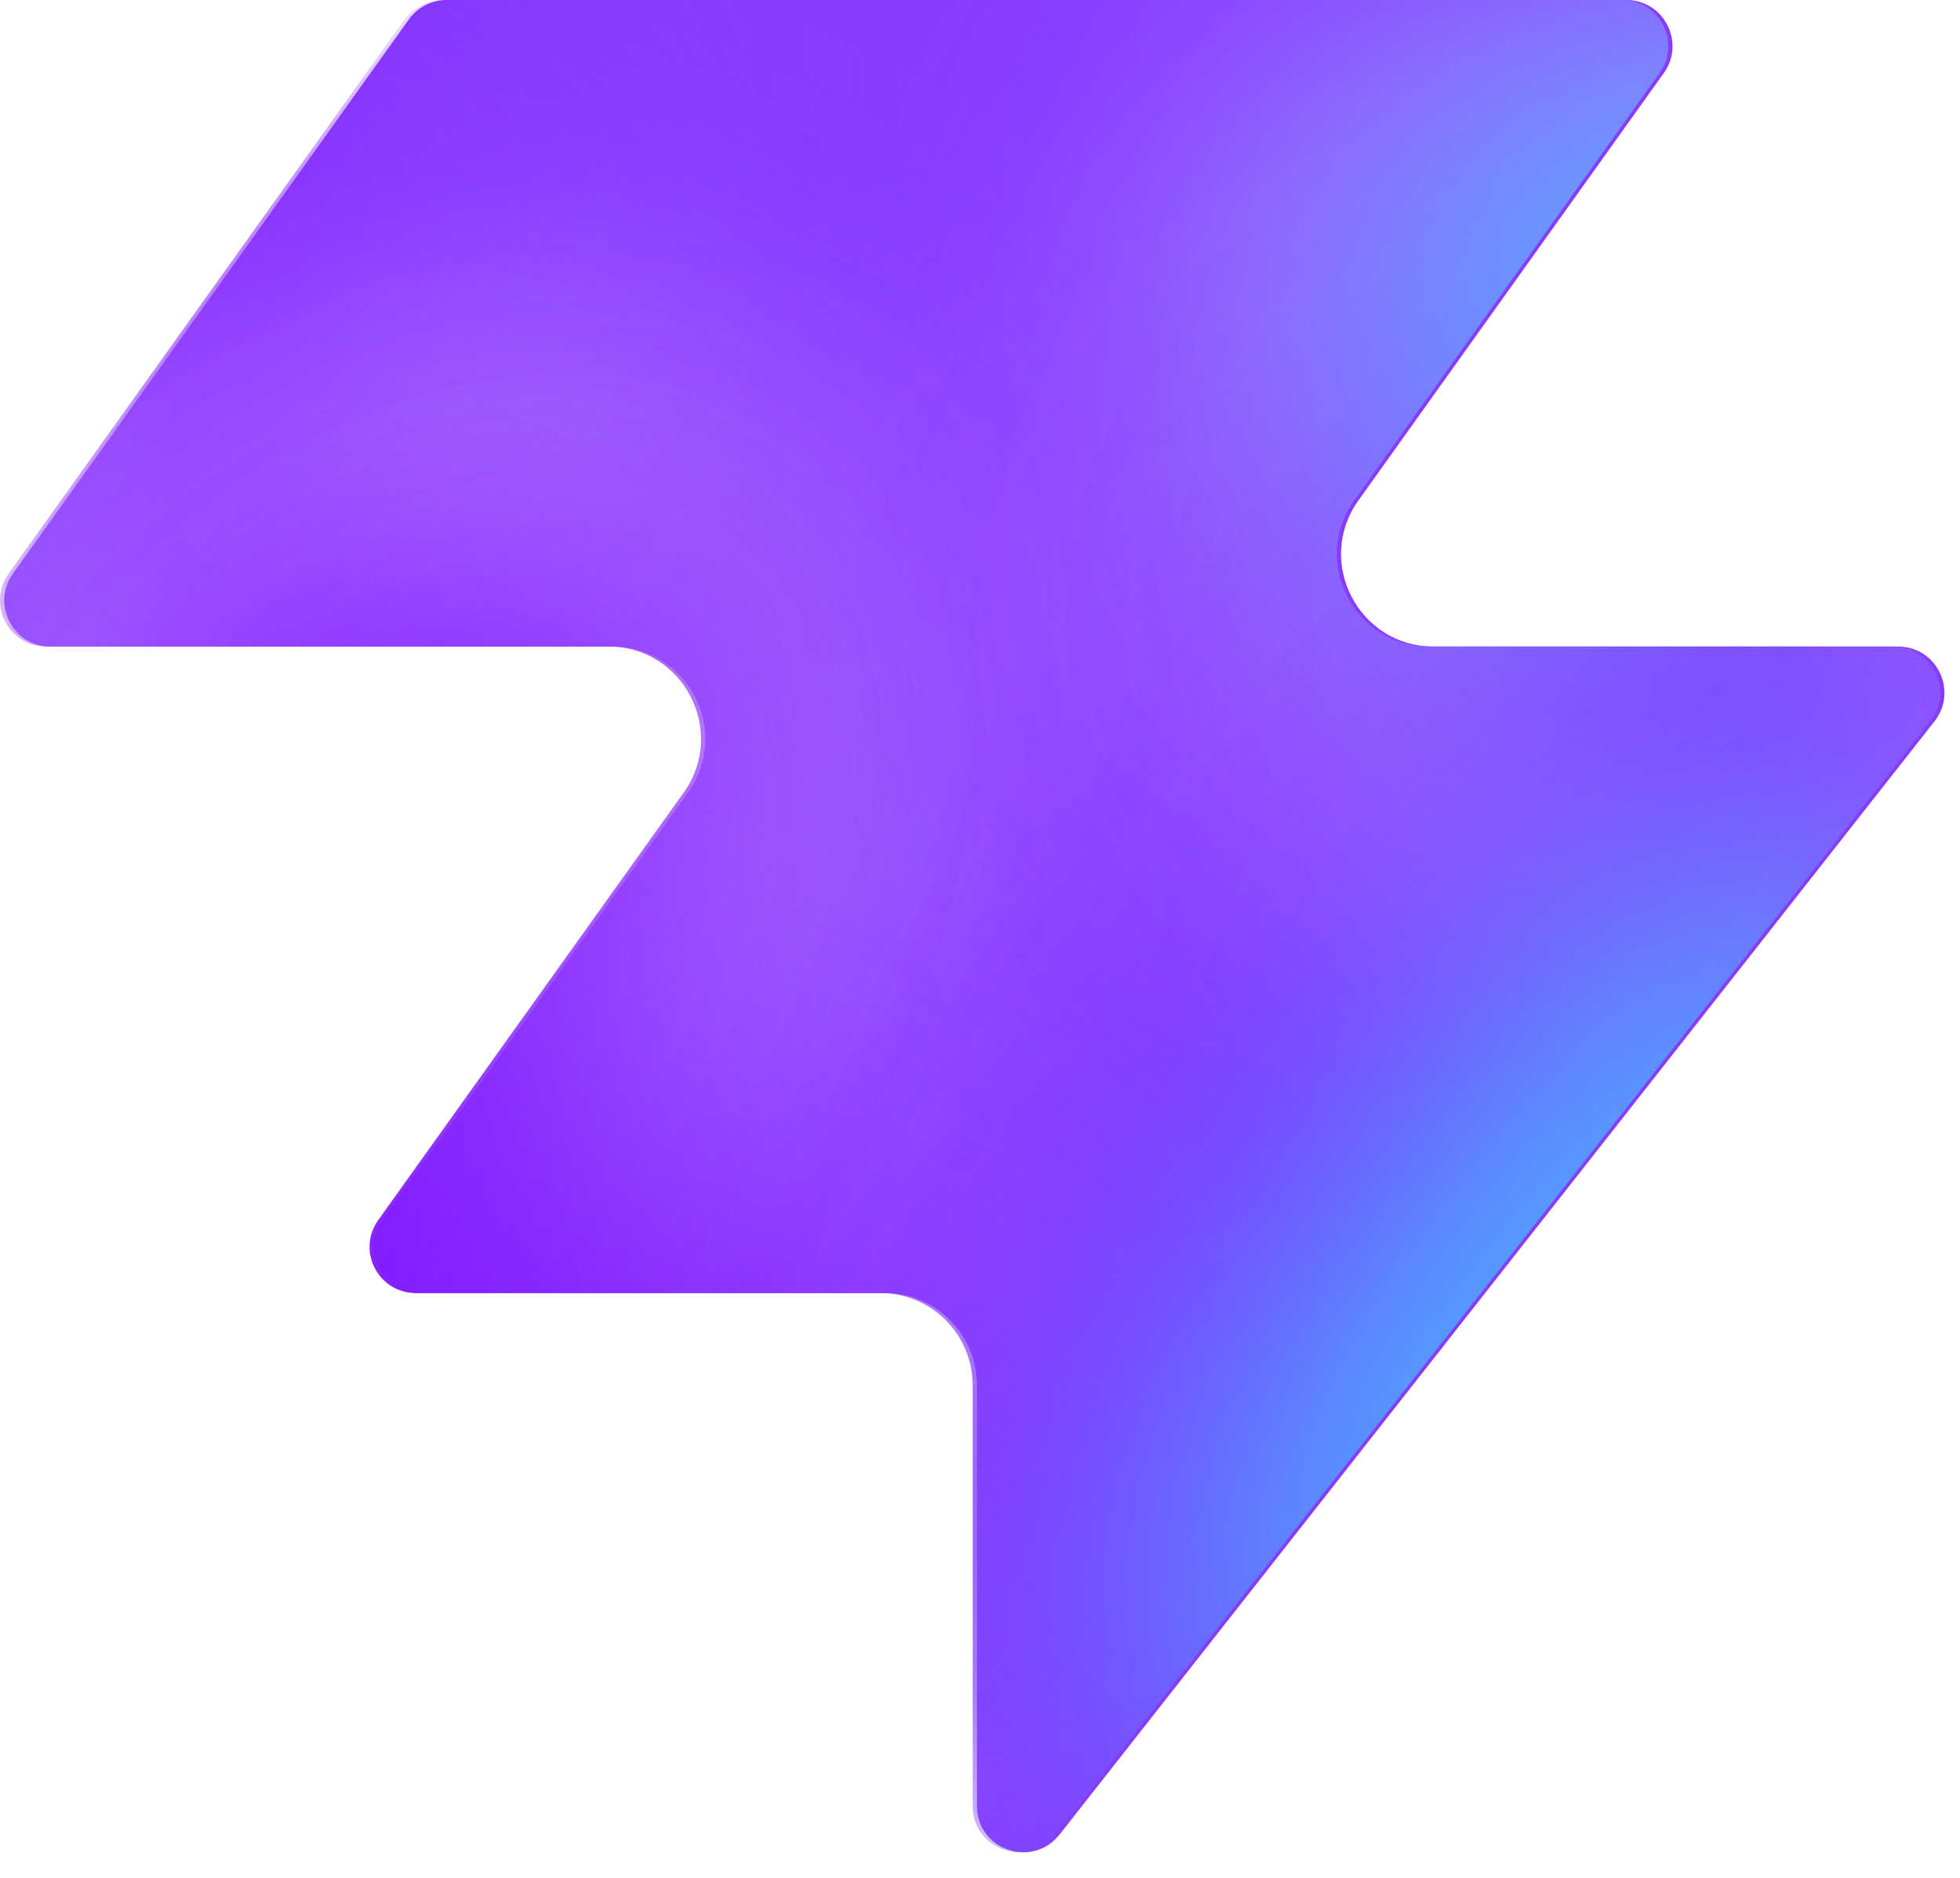
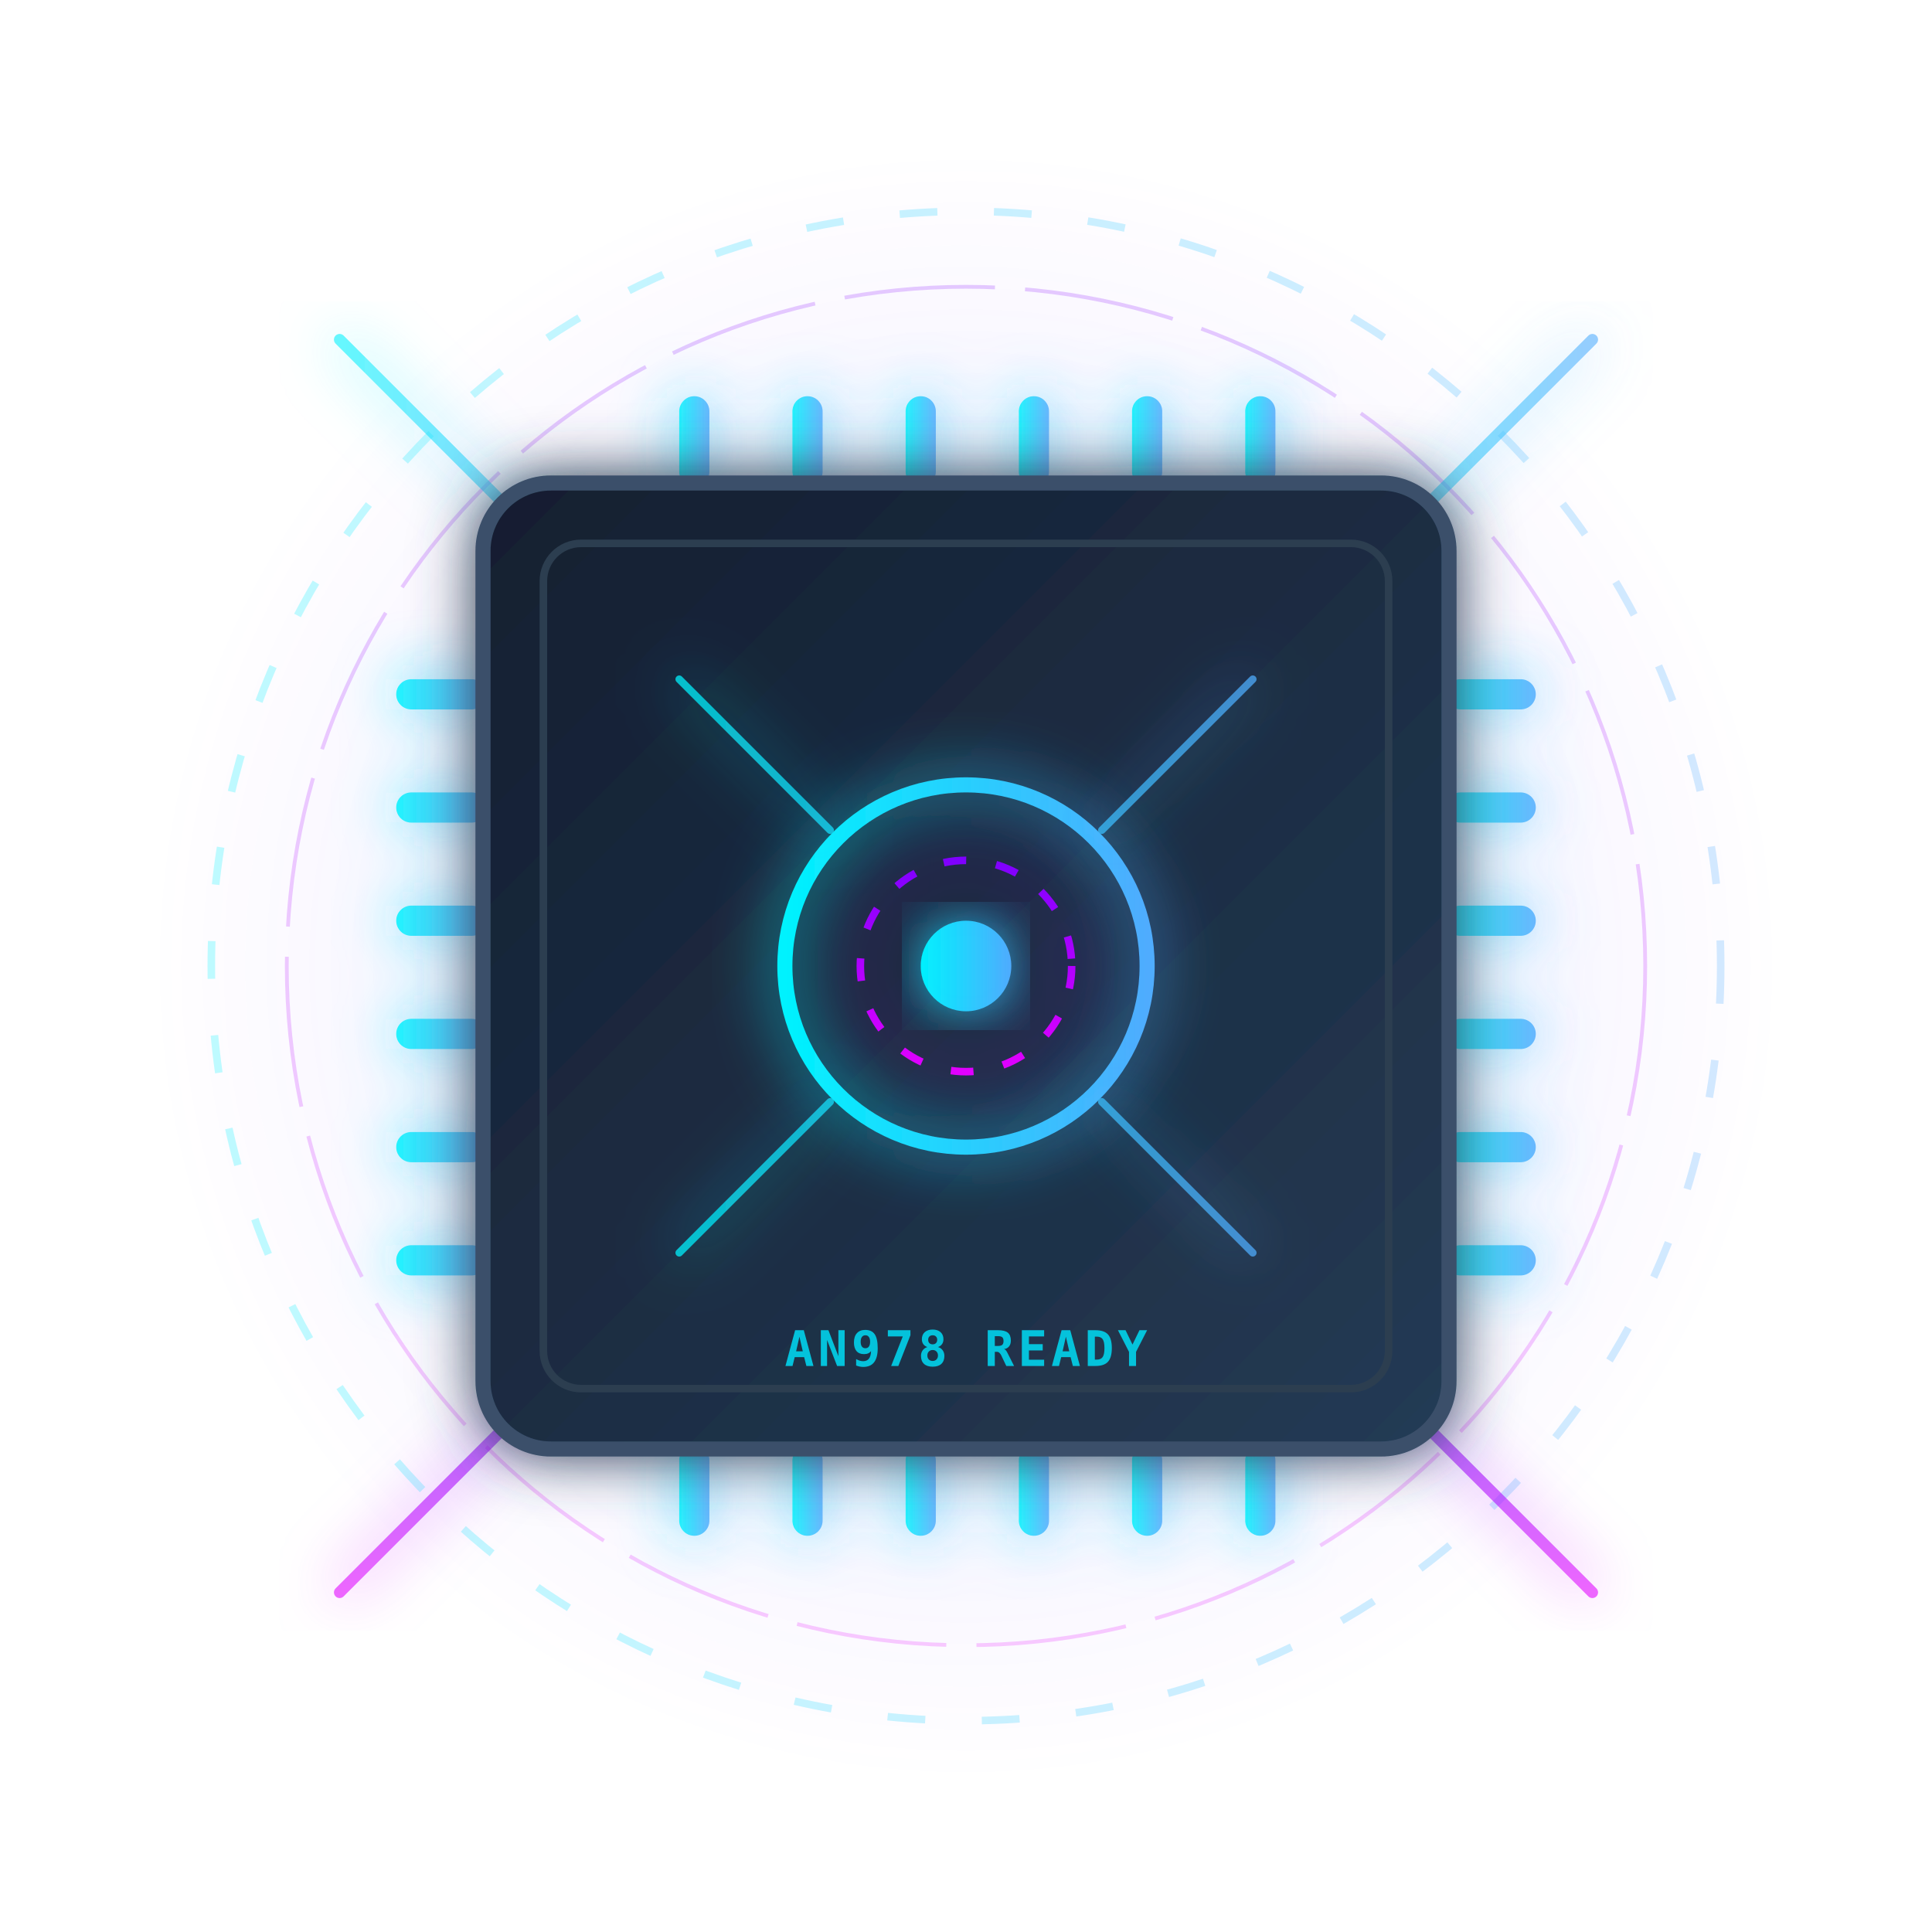
- <svg xmlns="http://www.w3.org/2000/svg" width="48" height="46" fill="none" viewBox="0 0 48 46">
-   <path fill="#863bff" d="M25.946 44.938c-.664.845-2.021.375-2.021-.698V33.937a2.26 2.26 0 0 0-2.262-2.262H10.287c-.92 0-1.456-1.04-.92-1.788l7.48-10.471c1.07-1.497 0-3.578-1.842-3.578H1.237c-.92 0-1.456-1.04-.92-1.788L10.013.474c.214-.297.556-.474.92-.474h28.894c.92 0 1.456 1.04.92 1.788l-7.48 10.471c-1.07 1.498 0 3.579 1.842 3.579h11.377c.943 0 1.473 1.088.89 1.83L25.947 44.94z" style="fill:#863bff;fill:color(display-p3 .525 .23 1);fill-opacity:1" />
-   <mask id="a" width="48" height="46" x="0" y="0" maskUnits="userSpaceOnUse" style="mask-type:alpha">
-     <path fill="#000" d="M25.842 44.938c-.664.844-2.021.375-2.021-.698V33.937a2.26 2.26 0 0 0-2.262-2.262H10.183c-.92 0-1.456-1.04-.92-1.788l7.48-10.471c1.07-1.498 0-3.579-1.842-3.579H1.133c-.92 0-1.456-1.04-.92-1.787L9.91.473c.214-.297.556-.474.92-.474h28.894c.92 0 1.456 1.04.92 1.788l-7.48 10.471c-1.07 1.498 0 3.578 1.842 3.578h11.377c.943 0 1.473 1.088.89 1.832L25.843 44.94z" style="fill:#000;fill-opacity:1" />
-   </mask>
-   <g mask="url(#a)">
-     <g filter="url(#b)">
-       <ellipse cx="5.508" cy="14.704" fill="#ede6ff" rx="5.508" ry="14.704" style="fill:#ede6ff;fill:color(display-p3 .927 .903 1);fill-opacity:1" transform="matrix(.00324 1 1 -.00324 -4.47 31.516)" />
-     </g>
-     <g filter="url(#c)">
-       <ellipse cx="10.399" cy="29.851" fill="#ede6ff" rx="10.399" ry="29.851" style="fill:#ede6ff;fill:color(display-p3 .927 .903 1);fill-opacity:1" transform="matrix(.00324 1 1 -.00324 -39.328 7.883)" />
-     </g>
-     <g filter="url(#d)">
-       <ellipse cx="5.508" cy="30.487" fill="#7e14ff" rx="5.508" ry="30.487" style="fill:#7e14ff;fill:color(display-p3 .492 .077 1);fill-opacity:1" transform="rotate(89.814 -25.913 -14.639)scale(1 -1)" />
-     </g>
-     <g filter="url(#e)">
-       <ellipse cx="5.508" cy="30.599" fill="#7e14ff" rx="5.508" ry="30.599" style="fill:#7e14ff;fill:color(display-p3 .492 .077 1);fill-opacity:1" transform="rotate(89.814 -32.644 -3.334)scale(1 -1)" />
-     </g>
-     <g filter="url(#f)">
-       <ellipse cx="5.508" cy="30.599" fill="#7e14ff" rx="5.508" ry="30.599" style="fill:#7e14ff;fill:color(display-p3 .492 .077 1);fill-opacity:1" transform="matrix(.00324 1 1 -.00324 -34.34 30.47)" />
-     </g>
-     <g filter="url(#g)">
-       <ellipse cx="14.072" cy="22.078" fill="#ede6ff" rx="14.072" ry="22.078" style="fill:#ede6ff;fill:color(display-p3 .927 .903 1);fill-opacity:1" transform="rotate(93.35 24.506 48.493)scale(-1 1)" />
-     </g>
-     <g filter="url(#h)">
-       <ellipse cx="3.47" cy="21.501" fill="#7e14ff" rx="3.47" ry="21.501" style="fill:#7e14ff;fill:color(display-p3 .492 .077 1);fill-opacity:1" transform="rotate(89.009 28.708 47.59)scale(-1 1)" />
-     </g>
-     <g filter="url(#i)">
-       <ellipse cx="3.47" cy="21.501" fill="#7e14ff" rx="3.47" ry="21.501" style="fill:#7e14ff;fill:color(display-p3 .492 .077 1);fill-opacity:1" transform="rotate(89.009 28.708 47.59)scale(-1 1)" />
-     </g>
-     <g filter="url(#j)">
-       <ellipse cx=".387" cy="8.972" fill="#7e14ff" rx="4.407" ry="29.108" style="fill:#7e14ff;fill:color(display-p3 .492 .077 1);fill-opacity:1" transform="rotate(39.51 .387 8.972)" />
-     </g>
-     <g filter="url(#k)">
-       <ellipse cx="47.523" cy="-6.092" fill="#7e14ff" rx="4.407" ry="29.108" style="fill:#7e14ff;fill:color(display-p3 .492 .077 1);fill-opacity:1" transform="rotate(37.892 47.523 -6.092)" />
-     </g>
-     <g filter="url(#l)">
-       <ellipse cx="41.412" cy="6.333" fill="#47bfff" rx="5.971" ry="9.665" style="fill:#47bfff;fill:color(display-p3 .28 .748 1);fill-opacity:1" transform="rotate(37.892 41.412 6.333)" />
-     </g>
-     <g filter="url(#m)">
-       <ellipse cx="-1.879" cy="38.332" fill="#7e14ff" rx="4.407" ry="29.108" style="fill:#7e14ff;fill:color(display-p3 .492 .077 1);fill-opacity:1" transform="rotate(37.892 -1.88 38.332)" />
-     </g>
-     <g filter="url(#n)">
-       <ellipse cx="-1.879" cy="38.332" fill="#7e14ff" rx="4.407" ry="29.108" style="fill:#7e14ff;fill:color(display-p3 .492 .077 1);fill-opacity:1" transform="rotate(37.892 -1.88 38.332)" />
-     </g>
-     <g filter="url(#o)">
-       <ellipse cx="35.651" cy="29.907" fill="#7e14ff" rx="4.407" ry="29.108" style="fill:#7e14ff;fill:color(display-p3 .492 .077 1);fill-opacity:1" transform="rotate(37.892 35.651 29.907)" />
-     </g>
-     <g filter="url(#p)">
-       <ellipse cx="38.418" cy="32.4" fill="#47bfff" rx="5.971" ry="15.297" style="fill:#47bfff;fill:color(display-p3 .28 .748 1);fill-opacity:1" transform="rotate(37.892 38.418 32.4)" />
-     </g>
-   </g>
+ <svg xmlns="http://www.w3.org/2000/svg" viewBox="0 0 512 512" width="100%" height="100%">
  <defs>
-     <filter id="b" width="60.045" height="41.654" x="-19.77" y="16.149" color-interpolation-filters="sRGB" filterUnits="userSpaceOnUse">
-       <feFlood flood-opacity="0" result="BackgroundImageFix" />
-       <feBlend in="SourceGraphic" in2="BackgroundImageFix" result="shape" />
-       <feGaussianBlur result="effect1_foregroundBlur_2002_17158" stdDeviation="7.659" />
-     </filter>
-     <filter id="c" width="90.34" height="51.437" x="-54.613" y="-7.533" color-interpolation-filters="sRGB" filterUnits="userSpaceOnUse">
-       <feFlood flood-opacity="0" result="BackgroundImageFix" />
-       <feBlend in="SourceGraphic" in2="BackgroundImageFix" result="shape" />
-       <feGaussianBlur result="effect1_foregroundBlur_2002_17158" stdDeviation="7.659" />
-     </filter>
-     <filter id="d" width="79.355" height="29.4" x="-49.64" y="2.03" color-interpolation-filters="sRGB" filterUnits="userSpaceOnUse">
-       <feFlood flood-opacity="0" result="BackgroundImageFix" />
-       <feBlend in="SourceGraphic" in2="BackgroundImageFix" result="shape" />
-       <feGaussianBlur result="effect1_foregroundBlur_2002_17158" stdDeviation="4.596" />
-     </filter>
-     <filter id="e" width="79.579" height="29.4" x="-45.045" y="20.029" color-interpolation-filters="sRGB" filterUnits="userSpaceOnUse">
-       <feFlood flood-opacity="0" result="BackgroundImageFix" />
-       <feBlend in="SourceGraphic" in2="BackgroundImageFix" result="shape" />
-       <feGaussianBlur result="effect1_foregroundBlur_2002_17158" stdDeviation="4.596" />
-     </filter>
-     <filter id="f" width="79.579" height="29.4" x="-43.513" y="21.178" color-interpolation-filters="sRGB" filterUnits="userSpaceOnUse">
-       <feFlood flood-opacity="0" result="BackgroundImageFix" />
-       <feBlend in="SourceGraphic" in2="BackgroundImageFix" result="shape" />
-       <feGaussianBlur result="effect1_foregroundBlur_2002_17158" stdDeviation="4.596" />
-     </filter>
-     <filter id="g" width="74.749" height="58.852" x="15.756" y="-17.901" color-interpolation-filters="sRGB" filterUnits="userSpaceOnUse">
-       <feFlood flood-opacity="0" result="BackgroundImageFix" />
-       <feBlend in="SourceGraphic" in2="BackgroundImageFix" result="shape" />
-       <feGaussianBlur result="effect1_foregroundBlur_2002_17158" stdDeviation="7.659" />
-     </filter>
-     <filter id="h" width="61.377" height="25.362" x="23.548" y="2.284" color-interpolation-filters="sRGB" filterUnits="userSpaceOnUse">
-       <feFlood flood-opacity="0" result="BackgroundImageFix" />
-       <feBlend in="SourceGraphic" in2="BackgroundImageFix" result="shape" />
-       <feGaussianBlur result="effect1_foregroundBlur_2002_17158" stdDeviation="4.596" />
-     </filter>
-     <filter id="i" width="61.377" height="25.362" x="23.548" y="2.284" color-interpolation-filters="sRGB" filterUnits="userSpaceOnUse">
-       <feFlood flood-opacity="0" result="BackgroundImageFix" />
-       <feBlend in="SourceGraphic" in2="BackgroundImageFix" result="shape" />
-       <feGaussianBlur result="effect1_foregroundBlur_2002_17158" stdDeviation="4.596" />
-     </filter>
-     <filter id="j" width="56.045" height="63.649" x="-27.636" y="-22.853" color-interpolation-filters="sRGB" filterUnits="userSpaceOnUse">
-       <feFlood flood-opacity="0" result="BackgroundImageFix" />
-       <feBlend in="SourceGraphic" in2="BackgroundImageFix" result="shape" />
-       <feGaussianBlur result="effect1_foregroundBlur_2002_17158" stdDeviation="4.596" />
-     </filter>
-     <filter id="k" width="54.814" height="64.646" x="20.116" y="-38.415" color-interpolation-filters="sRGB" filterUnits="userSpaceOnUse">
-       <feFlood flood-opacity="0" result="BackgroundImageFix" />
-       <feBlend in="SourceGraphic" in2="BackgroundImageFix" result="shape" />
-       <feGaussianBlur result="effect1_foregroundBlur_2002_17158" stdDeviation="4.596" />
-     </filter>
-     <filter id="l" width="33.541" height="35.313" x="24.641" y="-11.323" color-interpolation-filters="sRGB" filterUnits="userSpaceOnUse">
-       <feFlood flood-opacity="0" result="BackgroundImageFix" />
-       <feBlend in="SourceGraphic" in2="BackgroundImageFix" result="shape" />
-       <feGaussianBlur result="effect1_foregroundBlur_2002_17158" stdDeviation="4.596" />
-     </filter>
-     <filter id="m" width="54.814" height="64.646" x="-29.286" y="6.009" color-interpolation-filters="sRGB" filterUnits="userSpaceOnUse">
-       <feFlood flood-opacity="0" result="BackgroundImageFix" />
-       <feBlend in="SourceGraphic" in2="BackgroundImageFix" result="shape" />
-       <feGaussianBlur result="effect1_foregroundBlur_2002_17158" stdDeviation="4.596" />
-     </filter>
-     <filter id="n" width="54.814" height="64.646" x="-29.286" y="6.009" color-interpolation-filters="sRGB" filterUnits="userSpaceOnUse">
-       <feFlood flood-opacity="0" result="BackgroundImageFix" />
-       <feBlend in="SourceGraphic" in2="BackgroundImageFix" result="shape" />
-       <feGaussianBlur result="effect1_foregroundBlur_2002_17158" stdDeviation="4.596" />
-     </filter>
-     <filter id="o" width="54.814" height="64.646" x="8.244" y="-2.416" color-interpolation-filters="sRGB" filterUnits="userSpaceOnUse">
-       <feFlood flood-opacity="0" result="BackgroundImageFix" />
-       <feBlend in="SourceGraphic" in2="BackgroundImageFix" result="shape" />
-       <feGaussianBlur result="effect1_foregroundBlur_2002_17158" stdDeviation="4.596" />
-     </filter>
-     <filter id="p" width="39.409" height="43.623" x="18.713" y="10.588" color-interpolation-filters="sRGB" filterUnits="userSpaceOnUse">
-       <feFlood flood-opacity="0" result="BackgroundImageFix" />
-       <feBlend in="SourceGraphic" in2="BackgroundImageFix" result="shape" />
-       <feGaussianBlur result="effect1_foregroundBlur_2002_17158" stdDeviation="4.596" />
+     <radialGradient id="bg-glow" cx="50%" cy="50%" r="50%" fx="50%" fy="50%">
+       <stop offset="0%" stop-color="#00F2FE" stop-opacity="0.15" />
+       <stop offset="100%" stop-color="#7F00FF" stop-opacity="0" />
+     </radialGradient>
+     <linearGradient id="chip-body" x1="0%" y1="0%" x2="100%" y2="100%">
+       <stop offset="0%" stop-color="#141E30" />
+       <stop offset="100%" stop-color="#243B55" />
+     </linearGradient>
+     <linearGradient id="trace-cyan" x1="0%" y1="0%" x2="100%" y2="0%">
+       <stop offset="0%" stop-color="#00F2FE" />
+       <stop offset="100%" stop-color="#4FACFE" />
+     </linearGradient>
+     <linearGradient id="trace-purple" x1="0%" y1="0%" x2="0%" y2="100%">
+       <stop offset="0%" stop-color="#7F00FF" />
+       <stop offset="100%" stop-color="#E100FF" />
+     </linearGradient>
+     <filter id="glow" x="-20%" y="-20%" width="140%" height="140%">
+       <feGaussianBlur stdDeviation="8" result="blur" />
+       <feComposite in="SourceGraphic" in2="blur" operator="over" />
    </filter>
  </defs>
+   <circle cx="256" cy="256" r="220" fill="url(#bg-glow)" />
+   <circle cx="256" cy="256" r="200" fill="none" stroke="url(#trace-cyan)" stroke-width="2" stroke-opacity="0.25" stroke-dasharray="10 15" />
+   <circle cx="256" cy="256" r="180" fill="none" stroke="url(#trace-purple)" stroke-width="1" stroke-opacity="0.2" stroke-dasharray="40 8" />
+   <path d="M 90,90 L 140,140 L 170,140" fill="none" stroke="url(#trace-cyan)" stroke-width="3" stroke-linecap="round" opacity="0.6" filter="url(#glow)" />
+   <path d="M 422,90 L 372,140 L 342,140" fill="none" stroke="url(#trace-cyan)" stroke-width="3" stroke-linecap="round" opacity="0.6" filter="url(#glow)" />
+   <path d="M 90,422 L 140,372 L 170,372" fill="none" stroke="url(#trace-purple)" stroke-width="3" stroke-linecap="round" opacity="0.6" filter="url(#glow)" />
+   <path d="M 422,422 L 372,372 L 342,372" fill="none" stroke="url(#trace-purple)" stroke-width="3" stroke-linecap="round" opacity="0.6" filter="url(#glow)" />
+   <g fill="url(#trace-cyan)" opacity="0.85" filter="url(#glow)">
+     <rect x="180" y="105" width="8" height="24" rx="4" />
+     <rect x="210" y="105" width="8" height="24" rx="4" />
+     <rect x="240" y="105" width="8" height="24" rx="4" />
+     <rect x="270" y="105" width="8" height="24" rx="4" />
+     <rect x="300" y="105" width="8" height="24" rx="4" />
+     <rect x="330" y="105" width="8" height="24" rx="4" />
+     <rect x="180" y="383" width="8" height="24" rx="4" />
+     <rect x="210" y="383" width="8" height="24" rx="4" />
+     <rect x="240" y="383" width="8" height="24" rx="4" />
+     <rect x="270" y="383" width="8" height="24" rx="4" />
+     <rect x="300" y="383" width="8" height="24" rx="4" />
+     <rect x="330" y="383" width="8" height="24" rx="4" />
+     <rect x="105" y="180" width="24" height="8" rx="4" />
+     <rect x="105" y="210" width="24" height="8" rx="4" />
+     <rect x="105" y="240" width="24" height="8" rx="4" />
+     <rect x="105" y="270" width="24" height="8" rx="4" />
+     <rect x="105" y="300" width="24" height="8" rx="4" />
+     <rect x="105" y="330" width="24" height="8" rx="4" />
+     <rect x="383" y="180" width="24" height="8" rx="4" />
+     <rect x="383" y="210" width="24" height="8" rx="4" />
+     <rect x="383" y="240" width="24" height="8" rx="4" />
+     <rect x="383" y="270" width="24" height="8" rx="4" />
+     <rect x="383" y="300" width="24" height="8" rx="4" />
+     <rect x="383" y="330" width="24" height="8" rx="4" />
+   </g>
+   <rect x="128" y="128" width="256" height="256" rx="18" fill="url(#chip-body)" stroke="#3a506b" stroke-width="4" filter="url(#glow)" />
+   <rect x="144" y="144" width="224" height="224" rx="10" fill="none" stroke="#2c3e50" stroke-width="2" />
+   <circle cx="256" cy="256" r="48" fill="none" stroke="url(#trace-cyan)" stroke-width="4" filter="url(#glow)" />
+   <circle cx="256" cy="256" r="12" fill="url(#trace-cyan)" filter="url(#glow)" />
+   <circle cx="256" cy="256" r="28" fill="none" stroke="url(#trace-purple)" stroke-width="2" stroke-dasharray="6 8" filter="url(#glow)" />
+   <path d="M 180,180 L 220,220 M 332,180 L 292,220 M 180,332 L 220,292 M 332,332 L 292,292" fill="none" stroke="url(#trace-cyan)" stroke-width="2" stroke-linecap="round" opacity="0.75" filter="url(#glow)" />
+   <line x1="256" y1="170" x2="256" y2="200" stroke="url(#trace-cyan)" stroke-width="3" stroke-linecap="round" filter="url(#glow)" />
+   <line x1="256" y1="312" x2="256" y2="342" stroke="url(#trace-cyan)" stroke-width="3" stroke-linecap="round" filter="url(#glow)" />
+   <line x1="170" y1="256" x2="200" y2="256" stroke="url(#trace-cyan)" stroke-width="3" stroke-linecap="round" filter="url(#glow)" />
+   <line x1="312" y1="256" x2="342" y2="256" stroke="url(#trace-cyan)" stroke-width="3" stroke-linecap="round" filter="url(#glow)" />
+   <text x="256" y="362" fill="hsl(186, 100%, 48%)" font-size="13" font-family="monospace" font-weight="bold" text-anchor="middle" letter-spacing="1" opacity="0.85">AN978 READY</text>
</svg>
